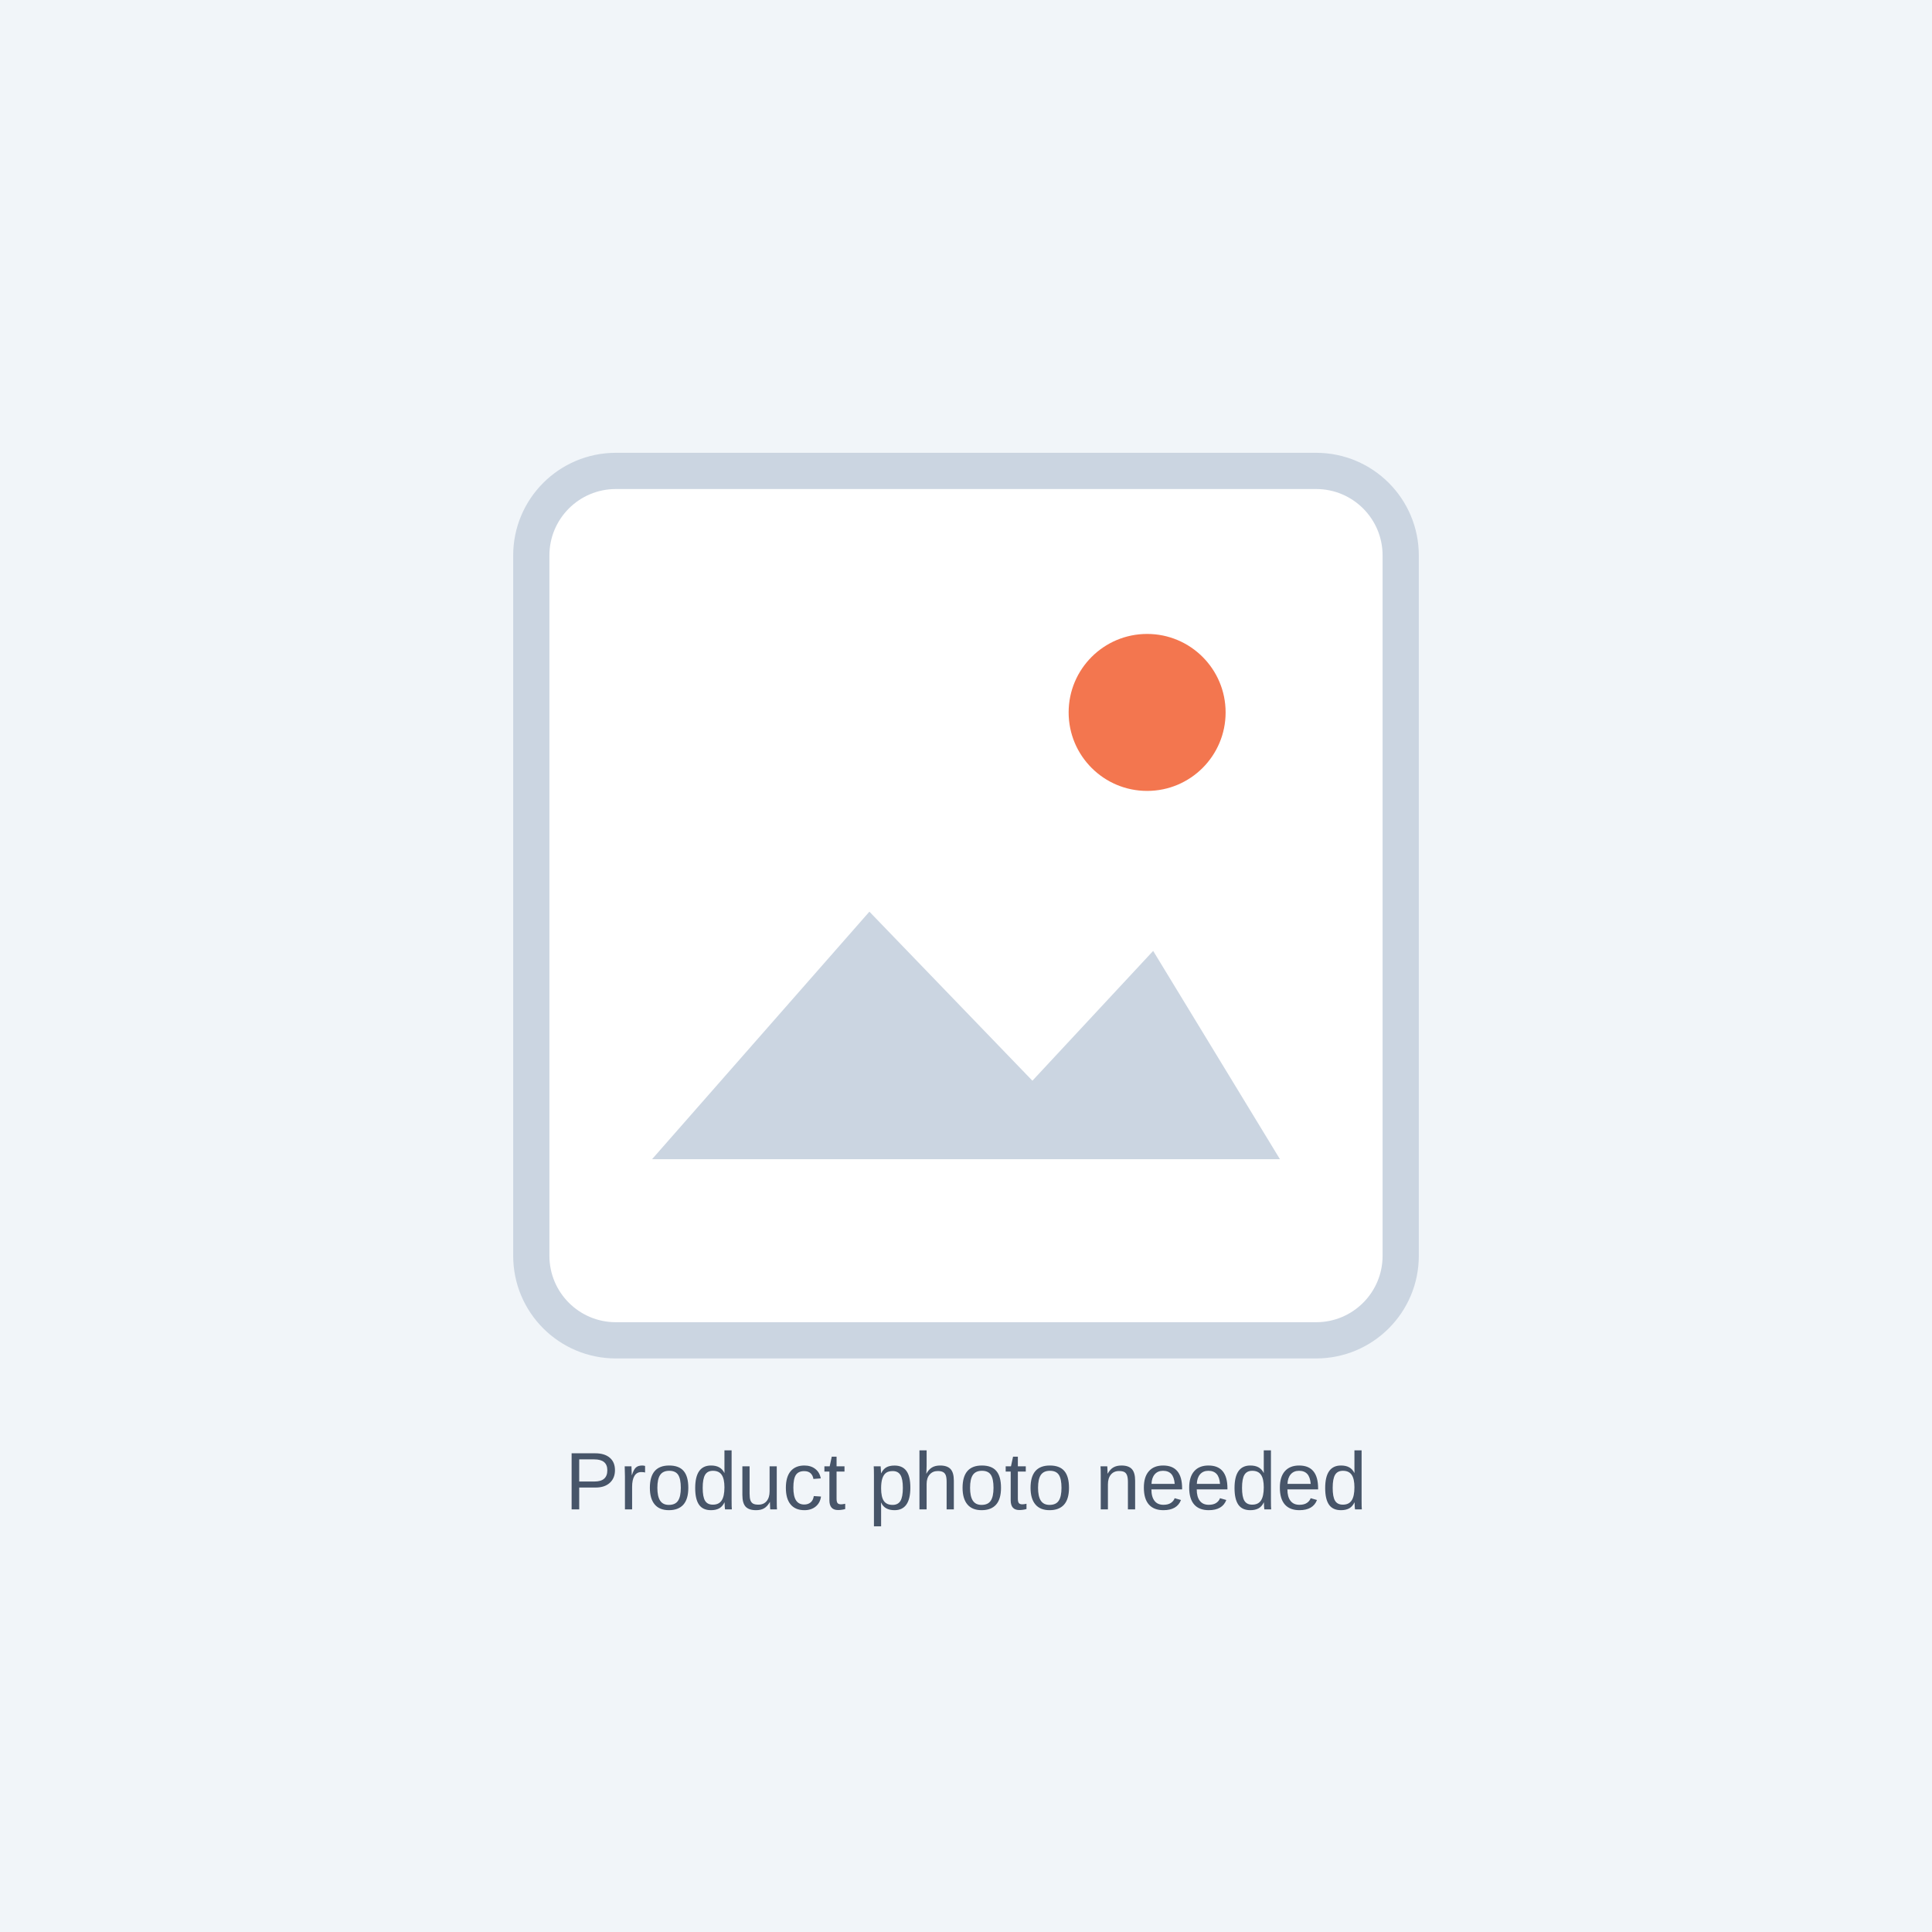
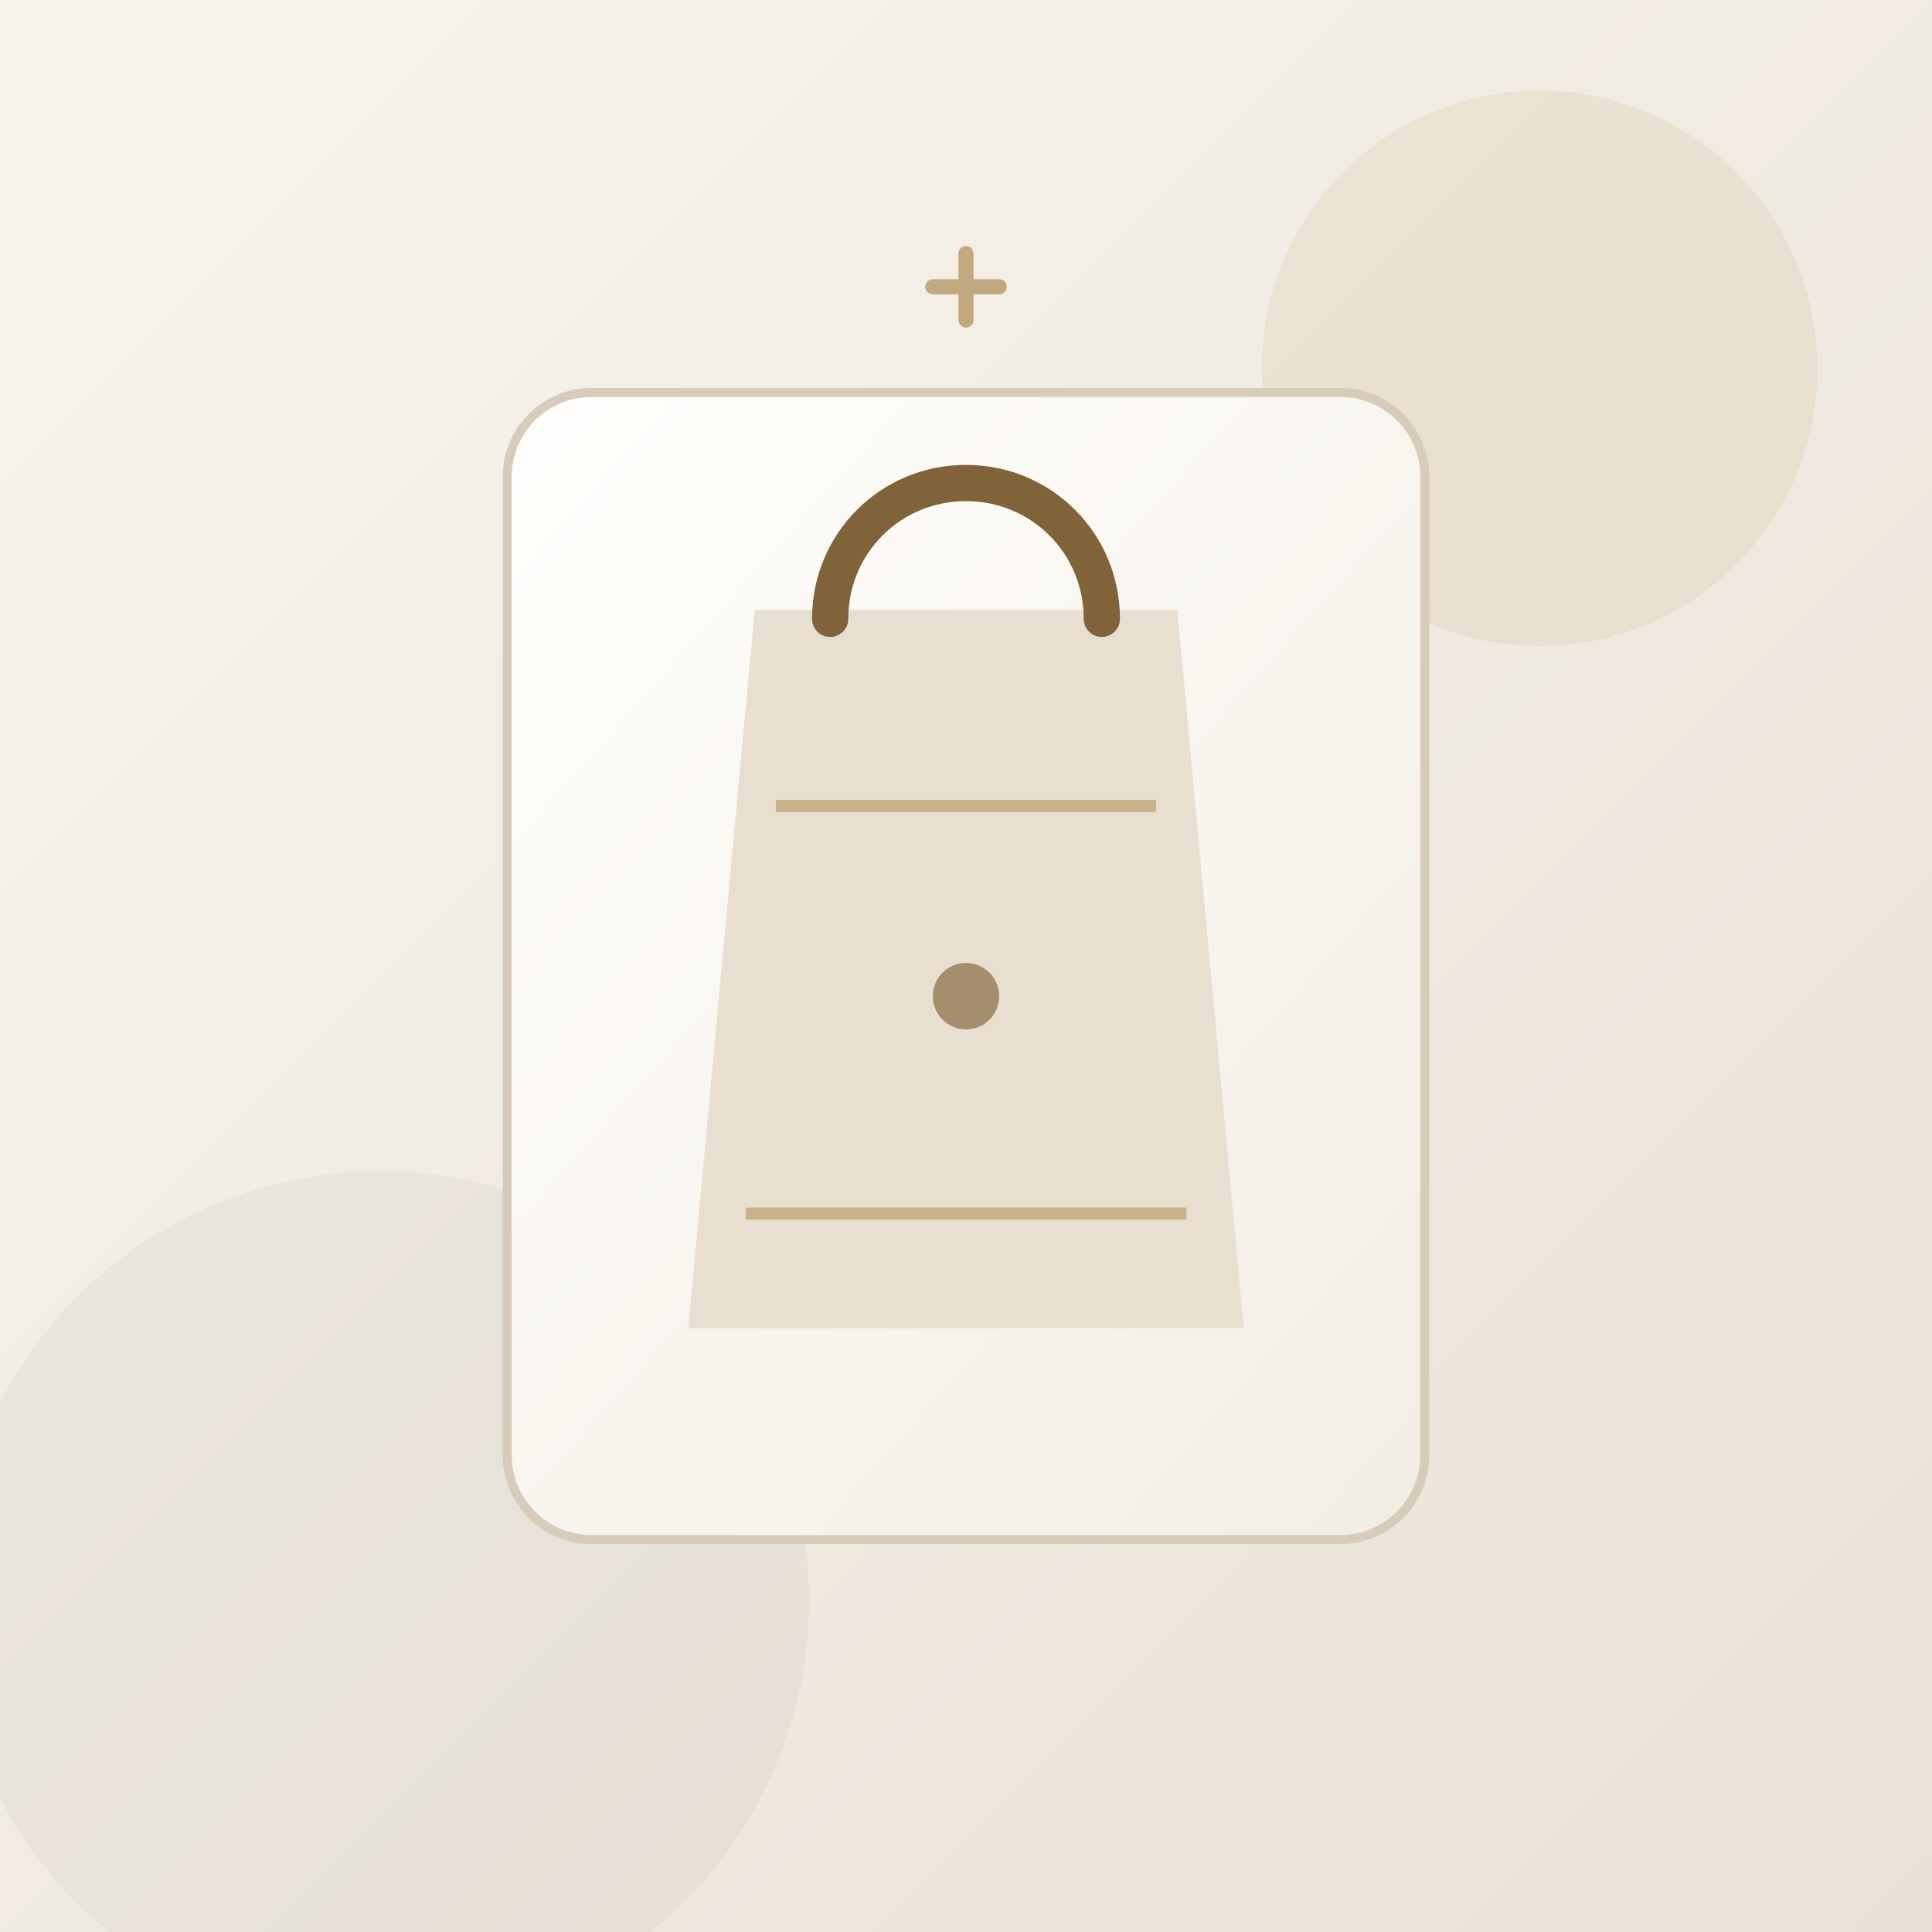
<svg xmlns="http://www.w3.org/2000/svg" viewBox="0 0 640 640" role="img" aria-labelledby="title">
-   <rect width="640" height="640" fill="#f1f5f9" />
-   <rect x="176" y="156" width="288" height="288" rx="28" fill="#fff" stroke="#cbd5e1" stroke-width="12" />
-   <path d="M216 384l72-82 54 56 40-43 42 69H216z" fill="#cbd5e1" />
-   <circle cx="380" cy="236" r="26" fill="#f05423" opacity=".8" />
-   <text x="320" y="500" fill="#475569" font-family="Arial,sans-serif" font-size="27" text-anchor="middle">Product photo needed</text>
+   <defs>
+     <linearGradient id="surface" x1="0" y1="0" x2="1" y2="1">
+       <stop offset="0" stop-color="#f8f5ef" />
+       <stop offset="1" stop-color="#e9e1d4" />
+     </linearGradient>
+     <linearGradient id="panel" x1="0" y1="0" x2="0.9" y2="1">
+       <stop offset="0" stop-color="#fffefc" />
+       <stop offset="1" stop-color="#f3eee5" />
+     </linearGradient>
+   </defs>
+   <rect width="640" height="640" fill="url(#surface)" />
+   <circle cx="510" cy="122" r="92" fill="#b08d57" opacity=".12" />
+   <circle cx="126" cy="530" r="142" fill="#26231f" opacity=".04" />
+   <rect x="168" y="130" width="304" height="380" rx="28" fill="url(#panel)" stroke="#d7ccba" stroke-width="3" />
+   <path d="M250 202h140l22 238H228l22-238z" fill="#e8dfd1" />
+   <path d="M275 205c0-25 20-45 45-45s45 20 45 45" fill="none" stroke="#806338" stroke-width="12" stroke-linecap="round" />
+   <path d="M257 267h126M247 402h146" stroke="#b08d57" stroke-width="4" opacity=".58" />
+   <circle cx="320" cy="330" r="11" fill="#806338" opacity=".65" />
+   <path d="M320 84v22m-11-11h22" stroke="#b08d57" stroke-width="5" stroke-linecap="round" opacity=".72" />
</svg>
